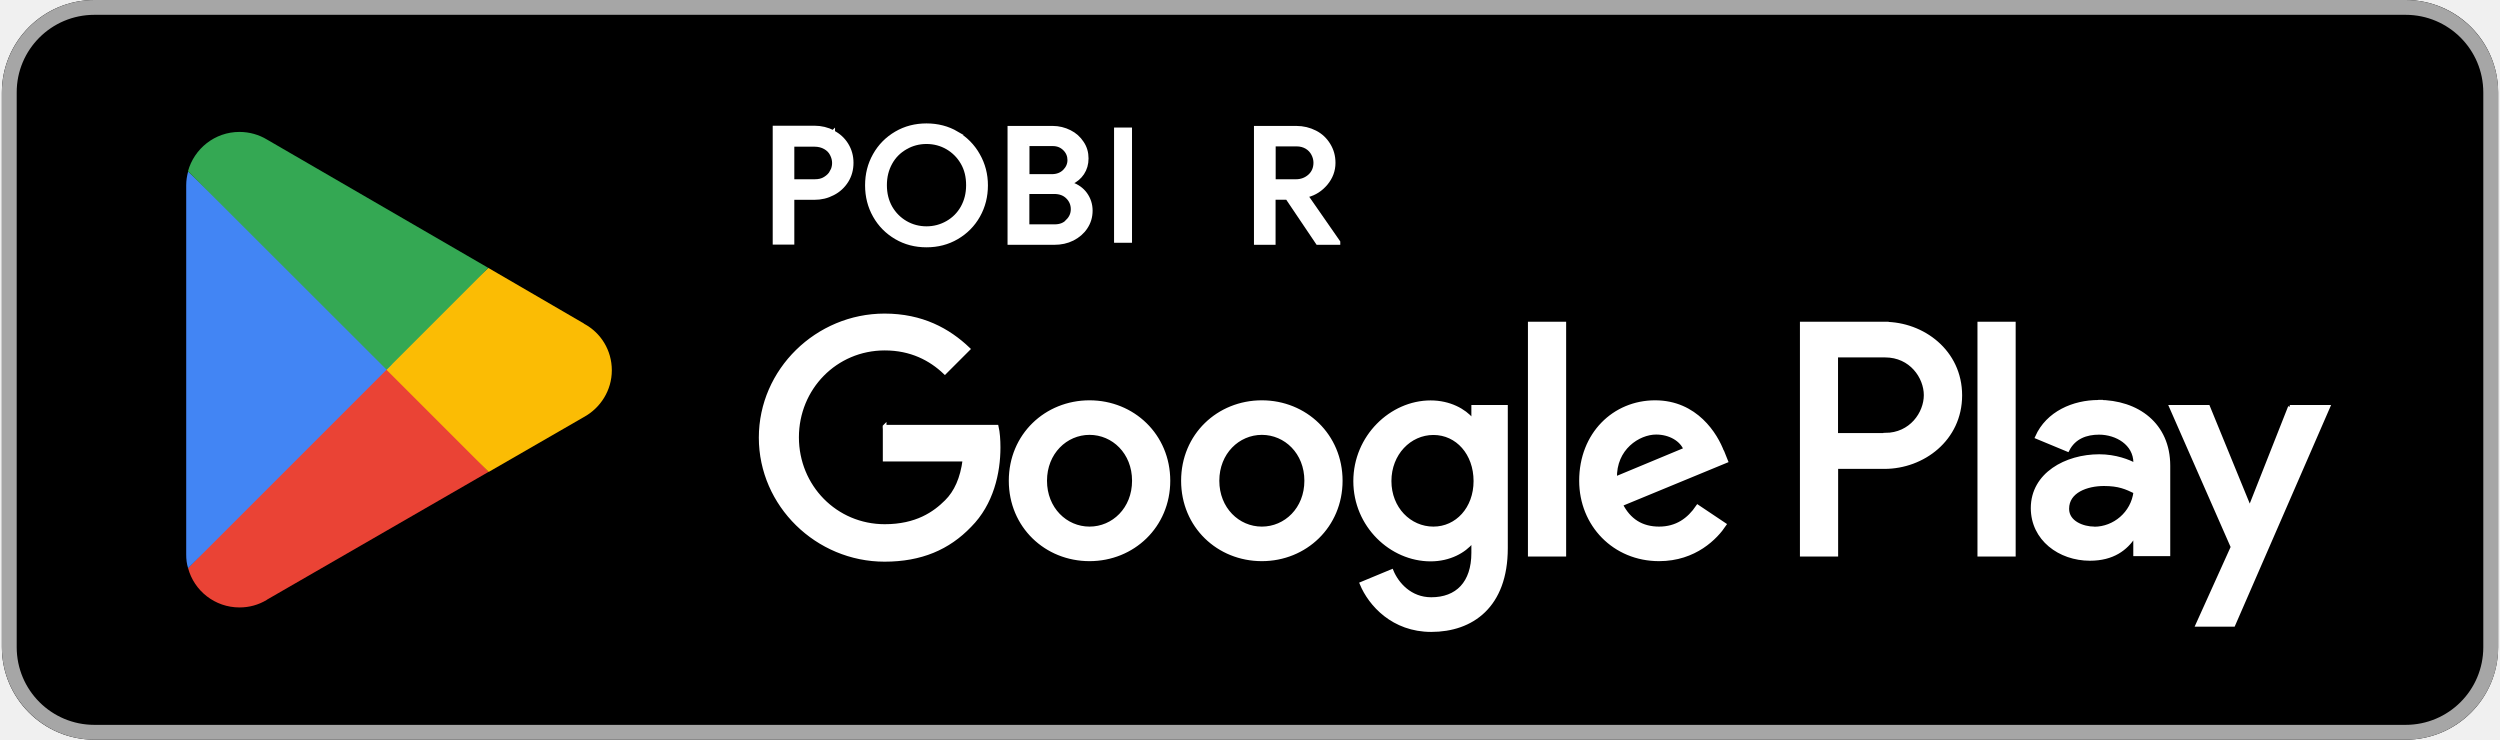
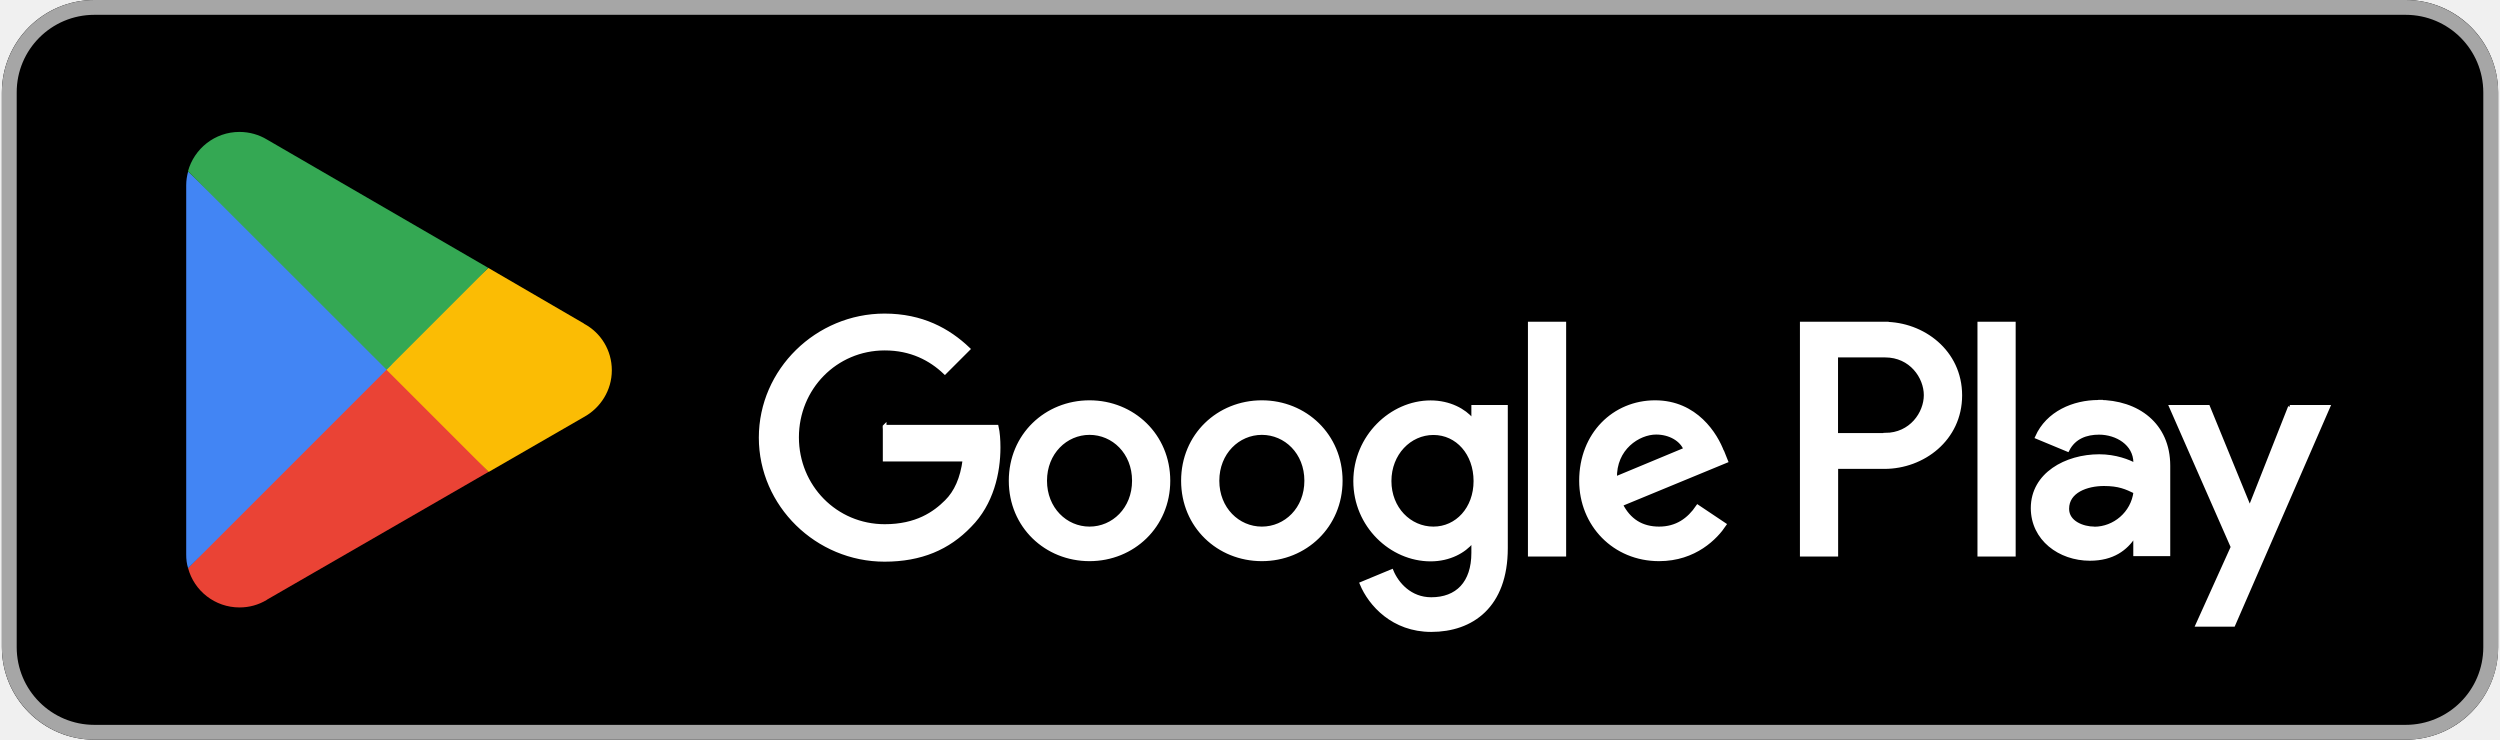
<svg xmlns="http://www.w3.org/2000/svg" class="store-badge" viewBox="0 0 239.53 70.87" role="img">
  <g>
    <rect x=".18" y="0" width="239.17" height="70.87" rx="8.86" ry="8.86" fill="#000" />
    <path fill="#a6a6a6" d="M230.49,1.42c4.11,0,7.44,3.33,7.44,7.44v53.15c0,4.11-3.33,7.44-7.44,7.44H9.04c-4.11,0-7.44-3.33-7.44-7.44V8.86C1.59,4.75,4.93,1.42,9.04,1.42h221.46M230.49,0H9.04C4.16,0,.18,3.99.18,8.86v53.15c0,4.87,3.99,8.86,8.86,8.86h221.46c4.87,0,8.86-3.99,8.86-8.86V8.86C239.35,3.99,235.36,0,230.49,0h0Z" />
    <path fill="#fff" d="M120.9,38.53c-4.16,0-7.56,3.17-7.56,7.53s3.4,7.53,7.56,7.53,7.56-3.19,7.56-7.53-3.4-7.53-7.56-7.53ZM120.9,50.63c-2.29,0-4.25-1.88-4.25-4.57s1.97-4.57,4.25-4.57,4.25,1.86,4.25,4.57-1.97,4.57-4.25,4.57ZM104.39,38.53c-4.16,0-7.56,3.17-7.56,7.53s3.4,7.53,7.56,7.53,7.56-3.19,7.56-7.53-3.4-7.53-7.56-7.53ZM104.39,50.63c-2.29,0-4.25-1.88-4.25-4.57s1.97-4.57,4.25-4.57,4.25,1.86,4.25,4.57-1.97,4.57-4.25,4.57ZM84.76,40.85v3.19h7.65c-.23,1.81-.83,3.12-1.74,4.02-1.12,1.12-2.85,2.34-5.9,2.34-4.71,0-8.4-3.79-8.4-8.5s3.69-8.5,8.4-8.5c2.53,0,4.39.99,5.76,2.29l2.25-2.25c-1.91-1.82-4.45-3.22-8.03-3.22-6.45,0-11.87,5.24-11.87,11.71s5.42,11.71,11.87,11.71c3.49,0,6.11-1.13,8.17-3.28,2.11-2.11,2.76-5.08,2.76-7.48,0-.74-.05-1.44-.18-2h-10.75v-.02ZM165.03,43.33c-.62-1.68-2.53-4.8-6.45-4.8s-7.1,3.05-7.1,7.53c0,4.22,3.19,7.53,7.48,7.53,3.45,0,5.46-2.11,6.27-3.33l-2.57-1.72c-.85,1.26-2.02,2.09-3.7,2.09s-2.89-.78-3.65-2.29l10.08-4.16-.34-.85s-.02,0-.02,0ZM154.75,45.85c-.09-2.91,2.25-4.39,3.93-4.39,1.31,0,2.43.66,2.8,1.59l-6.73,2.8ZM146.57,53.15h3.31v-22.15h-3.31v22.15ZM141.15,40.22h-.11c-.74-.89-2.16-1.68-3.97-1.68-3.77,0-7.23,3.31-7.23,7.56s3.45,7.51,7.23,7.51c1.81,0,3.22-.8,3.97-1.72h.11v1.08c0,2.89-1.54,4.43-4.02,4.43-2.02,0-3.28-1.45-3.79-2.68l-2.89,1.2c.83,2,3.03,4.45,6.68,4.45,3.88,0,7.16-2.29,7.16-7.85v-13.54h-3.14s0,1.22,0,1.22ZM137.34,50.63c-2.29,0-4.2-1.91-4.2-4.54s1.91-4.59,4.2-4.59,4.02,1.95,4.02,4.59-1.77,4.54-4.02,4.54ZM180.55,31h-7.92v22.15h3.31v-8.4h4.62c3.67,0,7.26-2.66,7.26-6.87s-3.6-6.87-7.26-6.87h-.02ZM180.62,41.67h-4.69v-7.6h4.69c2.48,0,3.88,2.06,3.88,3.79s-1.4,3.79-3.88,3.79h0v.02ZM201.06,38.5c-2.39,0-4.87,1.06-5.9,3.38l2.94,1.22c.62-1.22,1.79-1.63,3.01-1.63,1.7,0,3.45,1.03,3.47,2.85v.23c-.6-.34-1.88-.85-3.45-.85-3.17,0-6.38,1.74-6.38,4.98,0,2.96,2.59,4.87,5.49,4.87,2.21,0,3.45-.99,4.22-2.16h.11v1.72h3.19v-8.49c0-3.93-2.94-6.13-6.73-6.13h.04ZM200.66,50.63c-1.08,0-2.59-.55-2.59-1.88,0-1.7,1.88-2.36,3.51-2.36,1.45,0,2.14.32,3.01.74-.25,2.06-2.02,3.51-3.93,3.51h0v-.02ZM219.4,38.98l-3.79,9.6h-.11l-3.93-9.6h-3.56l5.9,13.43-3.37,7.46h3.45l9.09-20.89s-3.69,0-3.69,0ZM189.64,53.15h3.31v-22.15h-3.31v22.15Z" stroke="#fff" stroke-width="0.35" stroke-miterlimit="10" />
    <g>
      <path fill="#ea4335" d="M36.89,34.41l-18.87,20.02h0c.58,2.18,2.57,3.77,4.93,3.77.94,0,1.82-.25,2.59-.71l.05-.04,21.22-12.24-9.94-10.82h.02v.02Z" />
      <path fill="#fbbc04" d="M55.97,31h-.02l-9.16-5.33-10.33,9.19,10.36,10.36,9.12-5.26c1.59-.87,2.68-2.55,2.68-4.48s-1.06-3.61-2.66-4.46h0v-.02Z" />
      <path fill="#4285f4" d="M18.02,16.44c-.11.43-.18.85-.18,1.31v35.38c0,.46.05.89.18,1.31l19.51-19.51s-19.51-18.5-19.51-18.5Z" />
      <path fill="#34a853" d="M37.03,35.43l9.76-9.76-21.21-12.3c-.76-.46-1.67-.73-2.64-.73-2.36,0-4.34,1.61-4.93,3.77h0l19.01,18.99h0v.02Z" />
    </g>
  </g>
  <g>
-     <path fill="#fff" d="M79.83,12.65c-.55-.28-1.15-.43-1.79-.43h-3.83v11.04h1.72v-4.29h2.09c.66,0,1.24-.14,1.79-.43.55-.28.99-.69,1.31-1.2s.48-1.1.48-1.74-.16-1.22-.48-1.74-.76-.92-1.31-1.2l.02-.02ZM79.69,16.44c-.14.27-.35.48-.64.66-.28.18-.6.25-.99.25h-2.13v-3.47h2.13c.37,0,.71.09.99.25s.5.37.64.66c.14.27.21.55.21.83s-.07.57-.21.83Z" stroke="#fff" stroke-width="0.35" stroke-miterlimit="10" />
-     <path fill="#fff" d="M91.68,12.76c-.87-.51-1.84-.76-2.91-.76s-2.04.25-2.91.76c-.87.51-1.56,1.2-2.06,2.09-.5.89-.74,1.84-.74,2.91s.25,2.04.74,2.91c.5.89,1.19,1.58,2.06,2.09s1.84.76,2.91.76,2.04-.25,2.91-.76c.87-.51,1.56-1.2,2.06-2.09s.74-1.86.74-2.91-.25-2.02-.76-2.91c-.5-.89-1.19-1.58-2.06-2.09h.02ZM92.21,19.88c-.35.62-.83,1.1-1.44,1.45s-1.28.53-2,.53-1.4-.18-2-.53-1.08-.83-1.44-1.45c-.35-.62-.53-1.33-.53-2.14s.18-1.51.53-2.14.83-1.1,1.44-1.45c.6-.35,1.28-.53,2-.53s1.4.18,2,.53,1.08.83,1.44,1.45.53,1.33.53,2.14-.18,1.51-.53,2.14Z" stroke="#fff" stroke-width="0.35" stroke-miterlimit="10" />
-     <path fill="#fff" d="M102.65,17.59v-.09c.44-.21.8-.51,1.06-.9.27-.41.41-.87.41-1.42s-.14-1.05-.44-1.49c-.3-.46-.69-.81-1.19-1.06s-1.05-.39-1.63-.39h-4.15v11.04h4.32c.62,0,1.2-.12,1.74-.39.53-.27.96-.64,1.26-1.1.32-.48.48-1.01.48-1.61s-.18-1.13-.51-1.59-.8-.78-1.35-.97v-.02ZM98.45,13.82h2.41c.48,0,.85.16,1.15.46.3.3.44.66.44,1.06s-.16.76-.46,1.06-.71.46-1.19.46h-2.34v-3.03l-.02-.02ZM102.31,21.17c-.32.34-.73.5-1.26.5h-2.6v-3.26h2.55c.55,0,.97.16,1.29.48s.48.71.48,1.15-.16.81-.48,1.13h.02Z" stroke="#fff" stroke-width="0.35" stroke-miterlimit="10" />
-     <rect fill="#fff" x="106.74" y="12.22" width="1.72" height="11.04" />
-     <Polygon fill="#fff" points="111.26 23.26 117.97 23.26 117.97 21.61 113 21.61 113 18.57 117.48 18.57 117.48 16.92 113 16.92 113 13.87 117.97 13.87 117.97 12.22 111.26 12.22 111.26 23.26" />
-     <path fill="#fff" d="M125.26,18.73c.73-.19,1.31-.58,1.79-1.15.48-.58.73-1.24.73-1.97,0-.66-.16-1.22-.48-1.74s-.74-.92-1.29-1.2-1.15-.43-1.81-.43h-3.88v11.04h1.72v-4.32h1.29l2.91,4.32h2v-.09l-3.03-4.36v-.07l.05-.04ZM122.05,17.34v-3.49h2.18c.37,0,.69.09.96.25s.48.39.62.66c.14.27.21.55.21.83,0,.51-.18.94-.53,1.26s-.8.5-1.31.5h-2.13Z" stroke="#fff" stroke-width="0.35" stroke-miterlimit="10" />
-     <Polygon fill="#fff" points="137.34 14 137.34 12.22 129.83 12.22 129.83 13.87 135.32 13.87 129.58 21.49 129.58 23.26 137.39 23.26 137.39 21.61 131.62 21.61 137.34 14" />
-     <Polygon fill="#fff" points="144.35 21.61 150.08 14 150.08 12.22 142.56 12.22 142.56 13.87 148.07 13.87 142.32 21.49 142.32 23.26 150.13 23.26 150.13 21.61 144.35 21.61" />
+     <path class="st4" d="M79.83,12.65c-.55-.28-1.15-.43-1.79-.43h-3.83v11.04h1.72v-4.29h2.09c.66,0,1.24-.14,1.79-.43.55-.28.99-.69,1.31-1.2s.48-1.1.48-1.74-.16-1.22-.48-1.74-.76-.92-1.31-1.2l.02-.02ZM79.69,16.44c-.14.27-.35.48-.64.66-.28.18-.6.25-.99.25h-2.13v-3.47h2.13c.37,0,.71.09.99.25s.5.37.64.66c.14.27.21.55.21.83s-.07.57-.21.83Z" />
+     <path class="st4" d="M91.68,12.76c-.87-.51-1.84-.76-2.91-.76s-2.04.25-2.91.76c-.87.51-1.56,1.2-2.06,2.09-.5.89-.74,1.84-.74,2.91s.25,2.04.74,2.91c.5.89,1.19,1.58,2.06,2.09s1.84.76,2.91.76,2.04-.25,2.91-.76c.87-.51,1.56-1.2,2.06-2.09s.74-1.86.74-2.91-.25-2.02-.76-2.91c-.5-.89-1.19-1.58-2.06-2.09h.02ZM92.21,19.88c-.35.62-.83,1.1-1.44,1.45s-1.28.53-2,.53-1.4-.18-2-.53-1.08-.83-1.44-1.45c-.35-.62-.53-1.33-.53-2.14s.18-1.51.53-2.14.83-1.1,1.44-1.45c.6-.35,1.28-.53,2-.53s1.4.18,2,.53,1.08.83,1.44,1.45.53,1.33.53,2.14-.18,1.51-.53,2.14Z" />
+     <path class="st4" d="M102.65,17.59v-.09c.44-.21.8-.51,1.06-.9.27-.41.41-.87.41-1.42s-.14-1.05-.44-1.49c-.3-.46-.69-.81-1.19-1.06s-1.05-.39-1.63-.39h-4.15v11.04h4.32c.62,0,1.2-.12,1.74-.39.53-.27.96-.64,1.26-1.1.32-.48.48-1.01.48-1.61s-.18-1.13-.51-1.59-.8-.78-1.35-.97v-.02ZM98.45,13.82h2.41c.48,0,.85.16,1.15.46.3.3.44.66.44,1.06s-.16.76-.46,1.06-.71.46-1.19.46h-2.34v-3.03l-.02-.02ZM102.31,21.17c-.32.34-.73.5-1.26.5h-2.6v-3.26h2.55c.55,0,.97.16,1.29.48s.48.71.48,1.15-.16.81-.48,1.13h.02Z" />
+     <rect class="st4" x="106.74" y="12.22" width="1.72" height="11.04" />
+     <polygon class="st4" points="111.26 23.26 117.97 23.26 117.97 21.61 113 21.61 113 18.57 117.48 18.57 117.48 16.92 113 16.92 113 13.87 117.97 13.87 117.97 12.22 111.26 12.22 111.26 23.26" />
+     <path class="st4" d="M125.26,18.73c.73-.19,1.31-.58,1.79-1.15.48-.58.73-1.24.73-1.97,0-.66-.16-1.22-.48-1.74s-.74-.92-1.29-1.2-1.15-.43-1.81-.43h-3.88v11.04h1.72v-4.32h1.29l2.91,4.32h2v-.09l-3.03-4.36v-.07l.05-.04ZM122.05,17.34v-3.49h2.18c.37,0,.69.09.96.25s.48.39.62.66c.14.27.21.55.21.83,0,.51-.18.94-.53,1.26s-.8.5-1.31.5h-2.13Z" />
+     <polygon class="st4" points="137.34 14 137.34 12.22 129.83 12.22 129.83 13.87 135.32 13.87 129.58 21.49 129.58 23.26 137.39 23.26 137.39 21.61 131.62 21.61 137.34 14" />
+     <polygon class="st4" points="144.35 21.61 150.08 14 150.08 12.22 142.56 12.22 142.56 13.87 148.07 13.87 142.32 21.49 142.32 23.26 150.13 23.26 150.13 21.61 144.35 21.61" />
  </g>
</svg>
